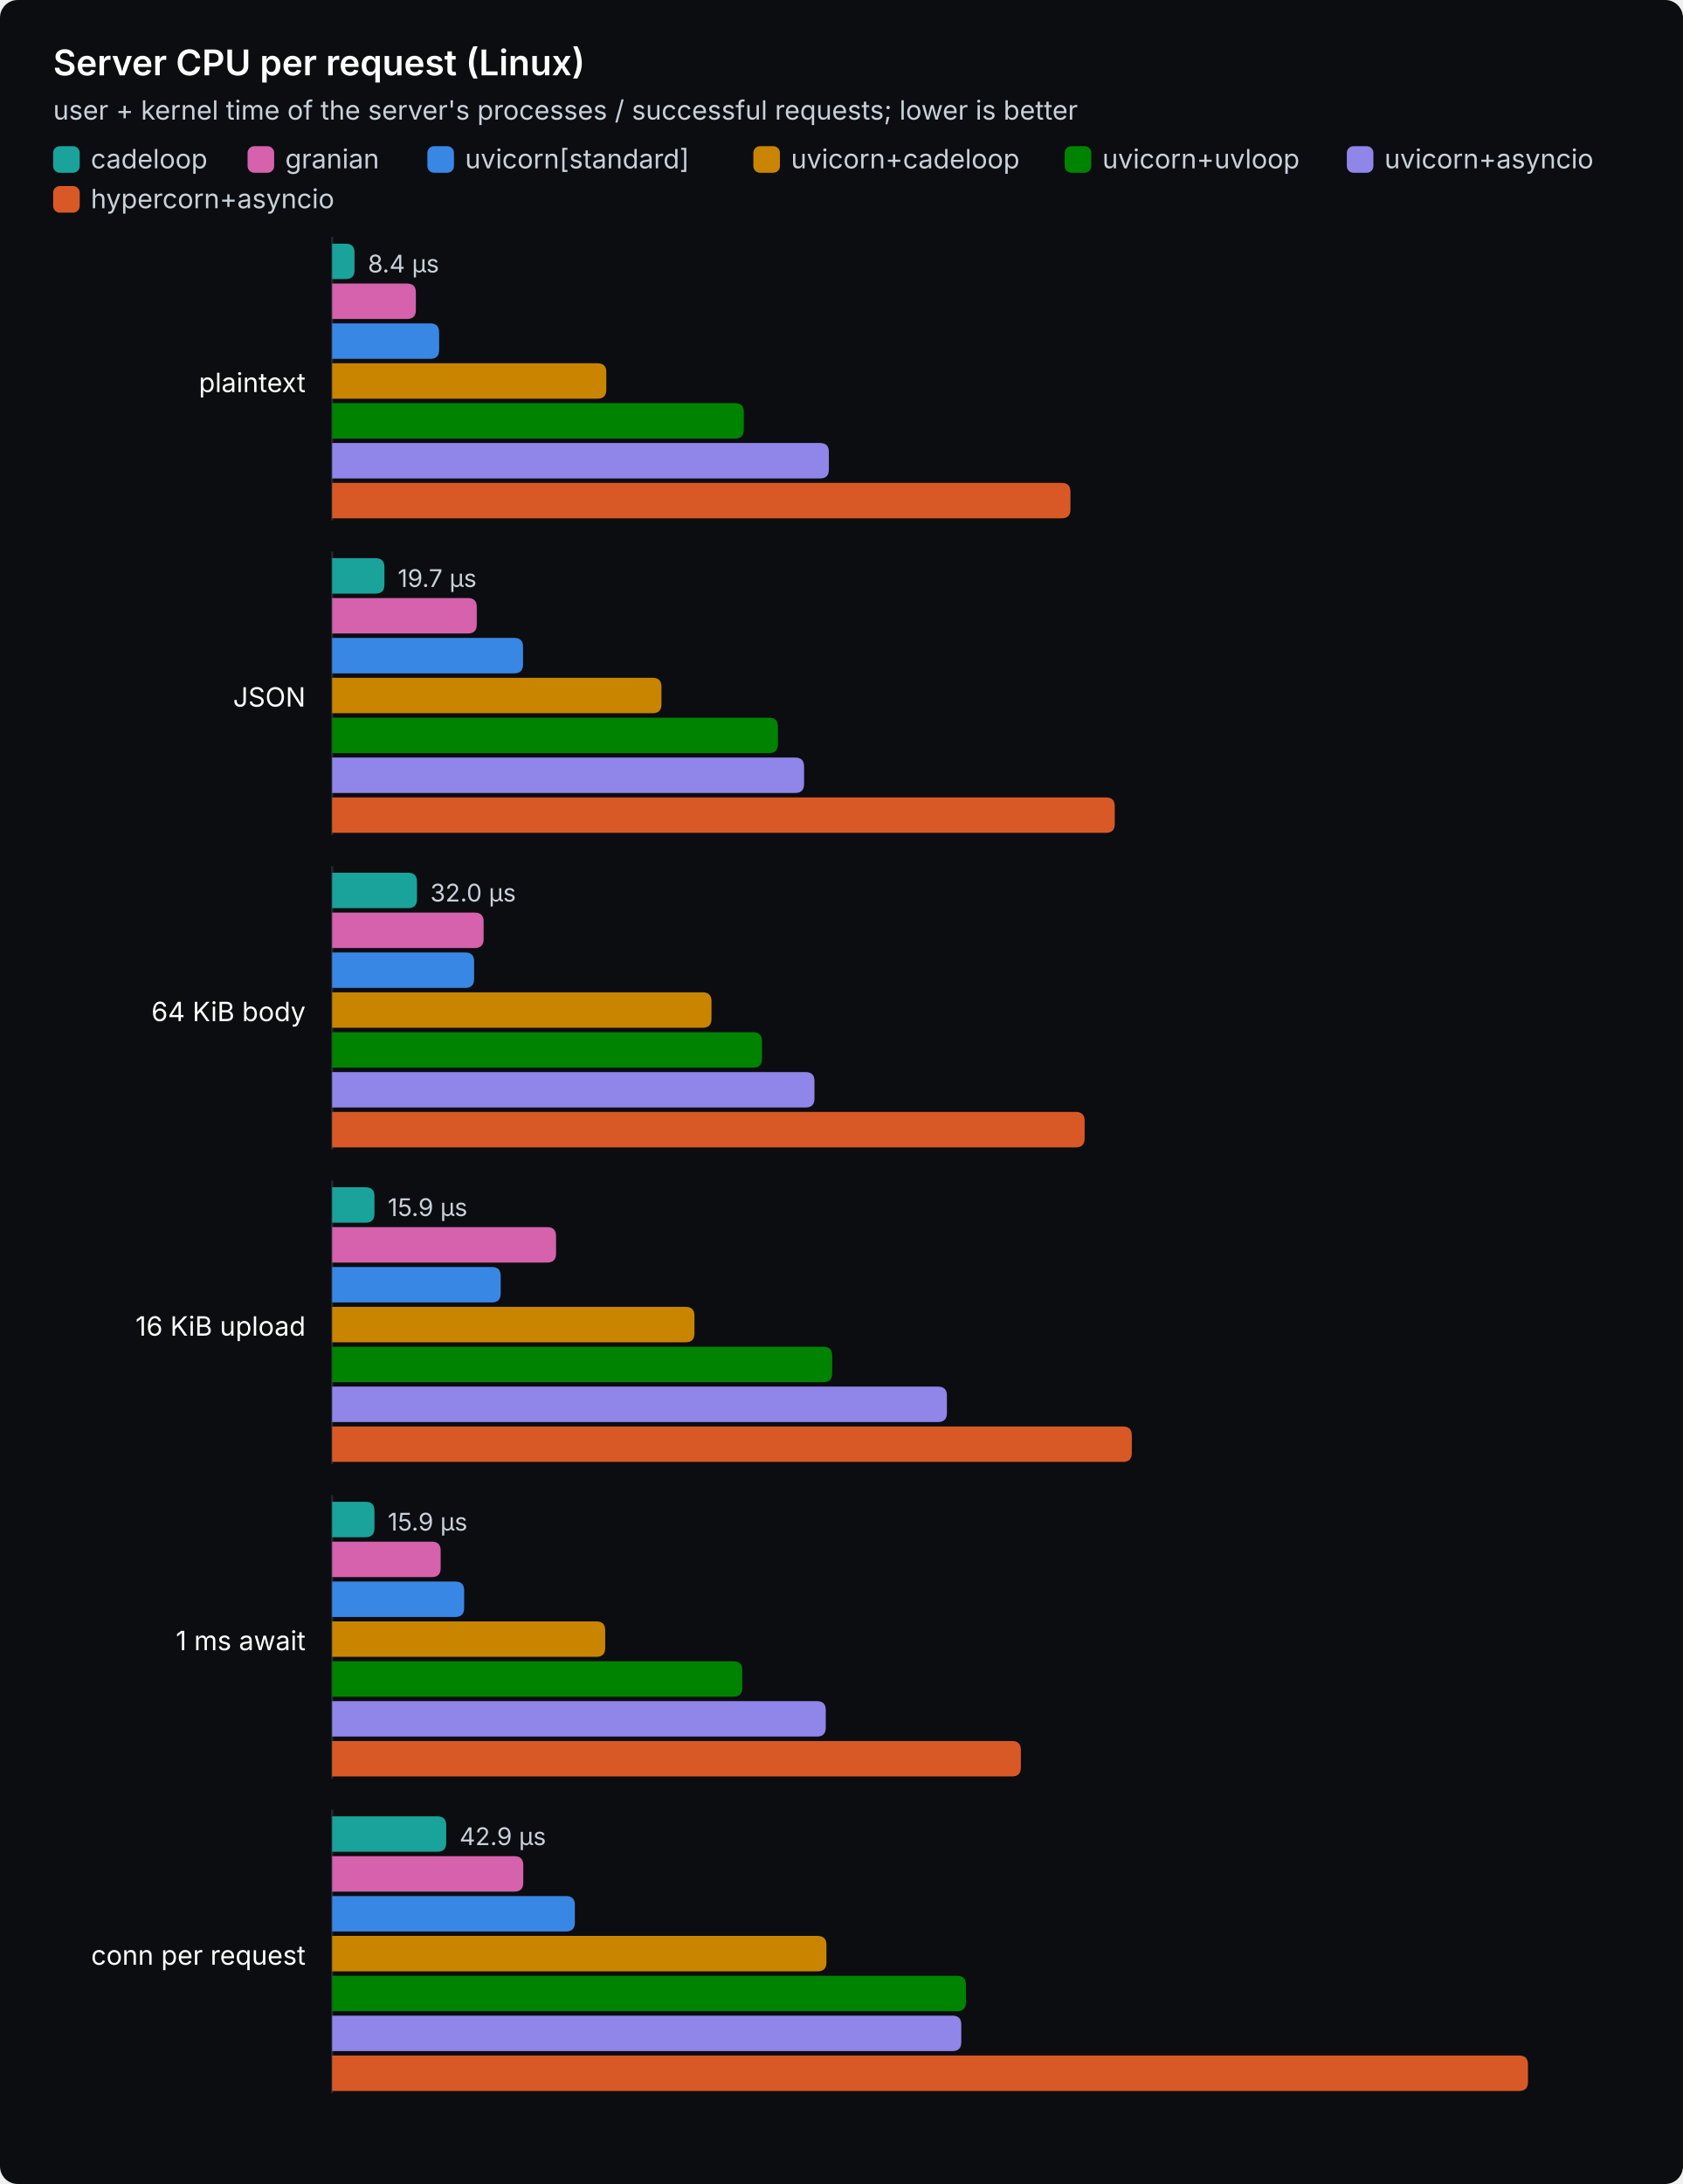
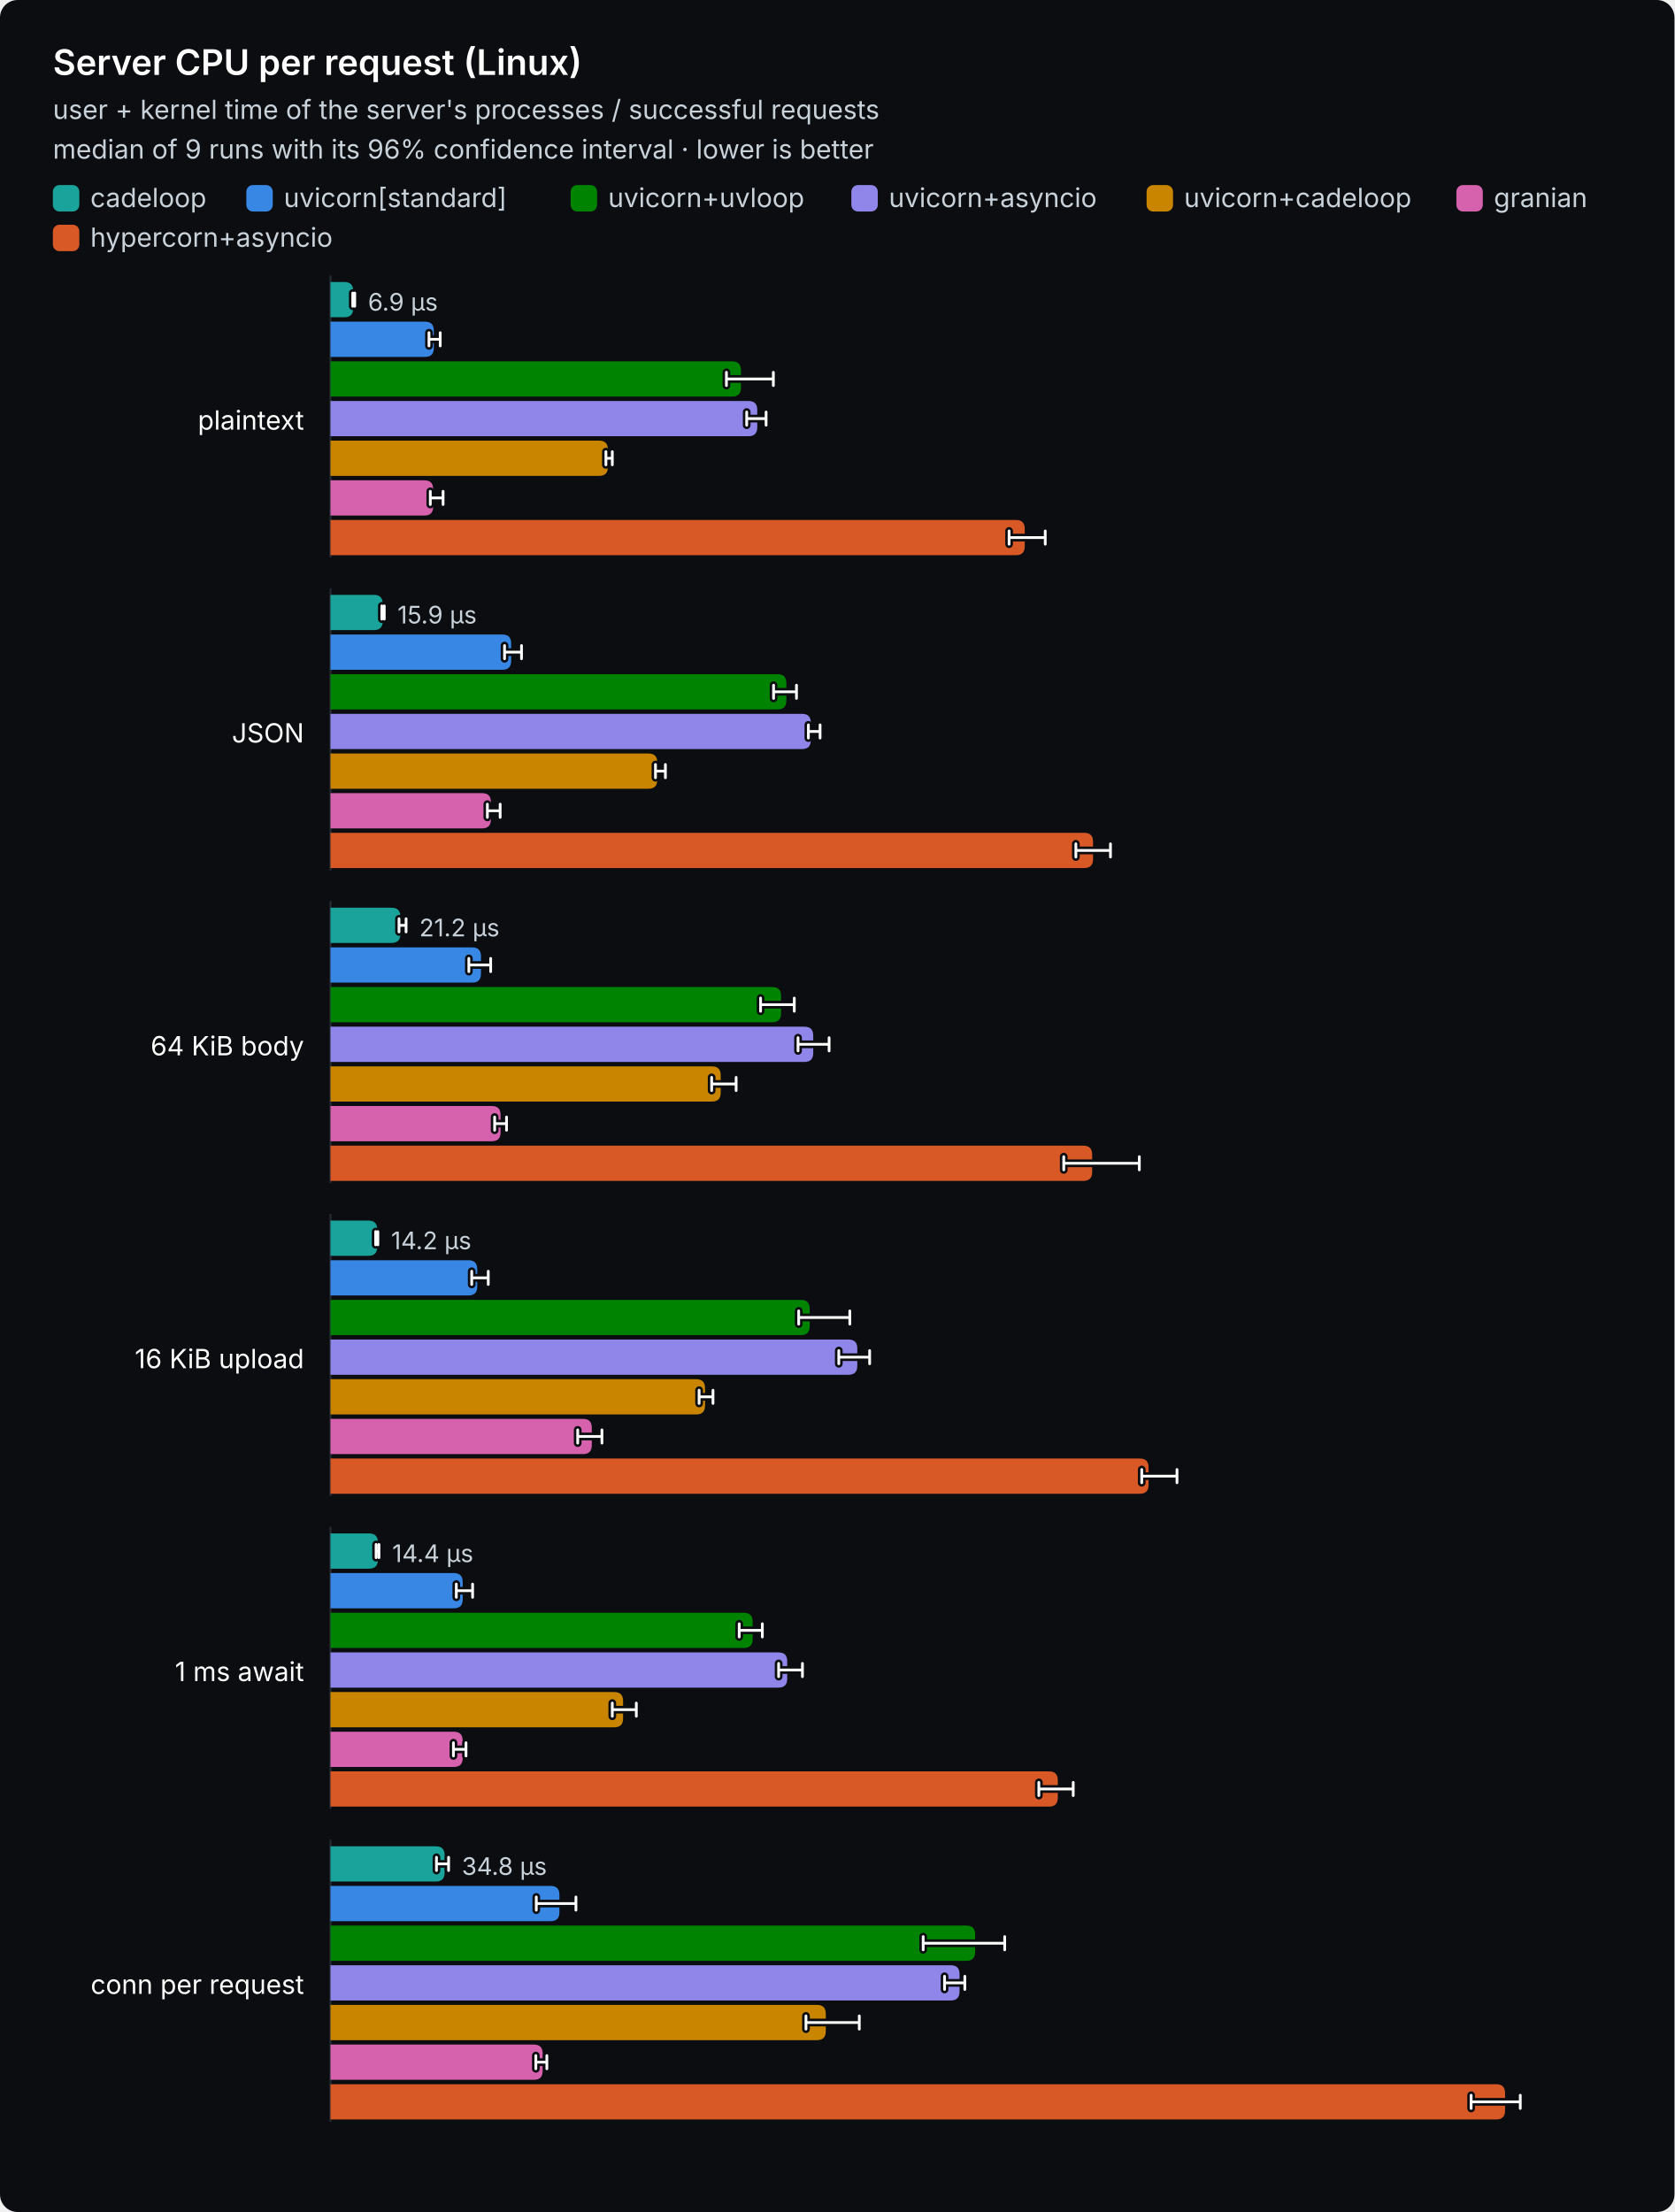
- <svg xmlns="http://www.w3.org/2000/svg" viewBox="0 0 760 986" width="760" height="986" font-family="system-ui, -apple-system, 'Segoe UI', sans-serif">
-   <rect width="760" height="986" fill="#0B0D11" rx="8" />
+ <svg xmlns="http://www.w3.org/2000/svg" viewBox="0 0 760 1004" width="760" height="1004" font-family="system-ui, -apple-system, 'Segoe UI', sans-serif">
+   <rect width="760" height="1004" fill="#0B0D11" rx="8" />
  <text x="24" y="34" font-size="16" font-weight="600" fill="#ffffff">Server CPU per request (Linux)</text>
-   <text x="24" y="54" font-size="12" fill="#c9d1d9">user + kernel time of the server's processes / successful requests; lower is better</text>
-   <rect x="24.0" y="66" width="12" height="12" rx="3" fill="#1aa39a" />
-   <text x="41.0" y="76" font-size="12" fill="#c9d1d9">cadeloop</text>
-   <rect x="111.8" y="66" width="12" height="12" rx="3" fill="#d661ad" />
-   <text x="128.8" y="76" font-size="12" fill="#c9d1d9">granian</text>
-   <rect x="193.0" y="66" width="12" height="12" rx="3" fill="#3987e5" />
-   <text x="210.0" y="76" font-size="12" fill="#c9d1d9">uvicorn[standard]</text>
-   <rect x="340.2" y="66" width="12" height="12" rx="3" fill="#c98500" />
-   <text x="357.2" y="76" font-size="12" fill="#c9d1d9">uvicorn+cadeloop</text>
-   <rect x="480.8" y="66" width="12" height="12" rx="3" fill="#008300" />
-   <text x="497.8" y="76" font-size="12" fill="#c9d1d9">uvicorn+uvloop</text>
-   <rect x="608.2" y="66" width="12" height="12" rx="3" fill="#9085e9" />
-   <text x="625.2" y="76" font-size="12" fill="#c9d1d9">uvicorn+asyncio</text>
-   <rect x="24.0" y="84" width="12" height="12" rx="3" fill="#d95926" />
-   <text x="41.0" y="94" font-size="12" fill="#c9d1d9">hypercorn+asyncio</text>
-   <text x="138" y="177.0" font-size="12" text-anchor="end" fill="#ffffff">plaintext</text>
-   <line x1="150" y1="107" x2="150" y2="235" stroke="#232830" stroke-width="1" />
-   <path d="M150.0,110.0 h6.1 q4.0,0 4.0,4.0 v8.0 q0,4.0 -4.0,4.0 h-6.1 z" fill="#1aa39a" />
-   <rect x="150.0" y="109.0" width="0" height="0" fill="#0B0D11" />
-   <text x="166.1" y="123" font-size="11" fill="#c9d1d9">8.4 µs</text>
-   <path d="M150.0,128.0 h33.8 q4.0,0 4.0,4.0 v8.0 q0,4.0 -4.0,4.0 h-33.8 z" fill="#d661ad" />
+   <text x="24" y="54" font-size="12" fill="#c9d1d9">user + kernel time of the server's processes / successful requests</text>
+   <text x="24" y="72" font-size="12" fill="#c9d1d9">median of 9 runs with its 96% confidence interval · lower is better</text>
+   <rect x="24.0" y="84" width="12" height="12" rx="3" fill="#1aa39a" />
+   <text x="41.0" y="94" font-size="12" fill="#c9d1d9">cadeloop</text>
+   <rect x="111.8" y="84" width="12" height="12" rx="3" fill="#3987e5" />
+   <text x="128.8" y="94" font-size="12" fill="#c9d1d9">uvicorn[standard]</text>
+   <rect x="259.0" y="84" width="12" height="12" rx="3" fill="#008300" />
+   <text x="276.0" y="94" font-size="12" fill="#c9d1d9">uvicorn+uvloop</text>
+   <rect x="386.4" y="84" width="12" height="12" rx="3" fill="#9085e9" />
+   <text x="403.4" y="94" font-size="12" fill="#c9d1d9">uvicorn+asyncio</text>
+   <rect x="520.4" y="84" width="12" height="12" rx="3" fill="#c98500" />
+   <text x="537.4" y="94" font-size="12" fill="#c9d1d9">uvicorn+cadeloop</text>
+   <rect x="661.0" y="84" width="12" height="12" rx="3" fill="#d661ad" />
+   <text x="678.0" y="94" font-size="12" fill="#c9d1d9">granian</text>
+   <rect x="24.0" y="102" width="12" height="12" rx="3" fill="#d95926" />
+   <text x="41.0" y="112" font-size="12" fill="#c9d1d9">hypercorn+asyncio</text>
+   <text x="138" y="195.0" font-size="12" text-anchor="end" fill="#ffffff">plaintext</text>
+   <line x1="150" y1="125" x2="150" y2="253" stroke="#232830" stroke-width="1" />
+   <path d="M150.0,128.0 h6.3 q4.0,0 4.0,4.0 v8.0 q0,4.0 -4.0,4.0 h-6.3 z" fill="#1aa39a" />
  <rect x="150.0" y="127.0" width="0" height="0" fill="#0B0D11" />
-   <path d="M150.0,146.0 h44.3 q4.0,0 4.0,4.0 v8.0 q0,4.0 -4.0,4.0 h-44.3 z" fill="#3987e5" />
+   <path d="M160.1,136.0 H161.0 M160.1,133.0 V139.0 M161.0,133.0 V139.0" fill="none" stroke="#0B0D11" stroke-width="3.5" stroke-linecap="round" />
+   <path d="M160.1,136.0 H161.0 M160.1,133.0 V139.0 M161.0,133.0 V139.0" fill="none" stroke="#ffffff" stroke-width="1.25" stroke-linecap="round" />
+   <text x="167.0" y="141" font-size="11" fill="#c9d1d9">6.9 µs</text>
+   <path d="M150.0,146.0 h42.9 q4.0,0 4.0,4.0 v8.0 q0,4.0 -4.0,4.0 h-42.9 z" fill="#3987e5" />
  <rect x="150.0" y="145.0" width="0" height="0" fill="#0B0D11" />
-   <path d="M150.0,164.0 h119.8 q4.0,0 4.0,4.0 v8.0 q0,4.0 -4.0,4.0 h-119.8 z" fill="#c98500" />
+   <path d="M194.7,154.0 H199.8 M194.7,151.0 V157.0 M199.8,151.0 V157.0" fill="none" stroke="#0B0D11" stroke-width="3.5" stroke-linecap="round" />
+   <path d="M194.7,154.0 H199.8 M194.7,151.0 V157.0 M199.8,151.0 V157.0" fill="none" stroke="#ffffff" stroke-width="1.25" stroke-linecap="round" />
+   <path d="M150.0,164.0 h182.3 q4.0,0 4.0,4.0 v8.0 q0,4.0 -4.0,4.0 h-182.3 z" fill="#008300" />
  <rect x="150.0" y="163.0" width="0" height="0" fill="#0B0D11" />
-   <path d="M150.0,182.0 h181.9 q4.0,0 4.0,4.0 v8.0 q0,4.0 -4.0,4.0 h-181.9 z" fill="#008300" />
+   <path d="M329.7,172.0 H351.0 M329.7,169.0 V175.0 M351.0,169.0 V175.0" fill="none" stroke="#0B0D11" stroke-width="3.5" stroke-linecap="round" />
+   <path d="M329.7,172.0 H351.0 M329.7,169.0 V175.0 M351.0,169.0 V175.0" fill="none" stroke="#ffffff" stroke-width="1.25" stroke-linecap="round" />
+   <path d="M150.0,182.0 h189.7 q4.0,0 4.0,4.0 v8.0 q0,4.0 -4.0,4.0 h-189.7 z" fill="#9085e9" />
  <rect x="150.0" y="181.0" width="0" height="0" fill="#0B0D11" />
-   <path d="M150.0,200.0 h220.3 q4.0,0 4.0,4.0 v8.0 q0,4.0 -4.0,4.0 h-220.3 z" fill="#9085e9" />
+   <path d="M338.9,190.0 H347.7 M338.9,187.0 V193.0 M347.7,187.0 V193.0" fill="none" stroke="#0B0D11" stroke-width="3.5" stroke-linecap="round" />
+   <path d="M338.9,190.0 H347.7 M338.9,187.0 V193.0 M347.7,187.0 V193.0" fill="none" stroke="#ffffff" stroke-width="1.25" stroke-linecap="round" />
+   <path d="M150.0,200.0 h121.9 q4.0,0 4.0,4.0 v8.0 q0,4.0 -4.0,4.0 h-121.9 z" fill="#c98500" />
  <rect x="150.0" y="199.0" width="0" height="0" fill="#0B0D11" />
-   <path d="M150.0,218.0 h329.4 q4.0,0 4.0,4.0 v8.0 q0,4.0 -4.0,4.0 h-329.4 z" fill="#d95926" />
+   <path d="M275.0,208.0 H277.9 M275.0,205.0 V211.0 M277.9,205.0 V211.0" fill="none" stroke="#0B0D11" stroke-width="3.5" stroke-linecap="round" />
+   <path d="M275.0,208.0 H277.9 M275.0,205.0 V211.0 M277.9,205.0 V211.0" fill="none" stroke="#ffffff" stroke-width="1.25" stroke-linecap="round" />
+   <path d="M150.0,218.0 h42.6 q4.0,0 4.0,4.0 v8.0 q0,4.0 -4.0,4.0 h-42.6 z" fill="#d661ad" />
  <rect x="150.0" y="217.0" width="0" height="0" fill="#0B0D11" />
-   <text x="138" y="319.0" font-size="12" text-anchor="end" fill="#ffffff">JSON</text>
-   <line x1="150" y1="249" x2="150" y2="377" stroke="#232830" stroke-width="1" />
-   <path d="M150.0,252.0 h19.6 q4.0,0 4.0,4.0 v8.0 q0,4.0 -4.0,4.0 h-19.6 z" fill="#1aa39a" />
-   <rect x="150.0" y="251.0" width="0" height="0" fill="#0B0D11" />
-   <text x="179.6" y="265" font-size="11" fill="#c9d1d9">19.7 µs</text>
-   <path d="M150.0,270.0 h61.3 q4.0,0 4.0,4.0 v8.0 q0,4.0 -4.0,4.0 h-61.3 z" fill="#d661ad" />
+   <path d="M195.3,226.0 H201.1 M195.3,223.0 V229.0 M201.1,223.0 V229.0" fill="none" stroke="#0B0D11" stroke-width="3.5" stroke-linecap="round" />
+   <path d="M195.3,226.0 H201.1 M195.3,223.0 V229.0 M201.1,223.0 V229.0" fill="none" stroke="#ffffff" stroke-width="1.25" stroke-linecap="round" />
+   <path d="M150.0,236.0 h311.1 q4.0,0 4.0,4.0 v8.0 q0,4.0 -4.0,4.0 h-311.1 z" fill="#d95926" />
+   <rect x="150.0" y="235.0" width="0" height="0" fill="#0B0D11" />
+   <path d="M458.0,244.0 H474.4 M458.0,241.0 V247.0 M474.4,241.0 V247.0" fill="none" stroke="#0B0D11" stroke-width="3.5" stroke-linecap="round" />
+   <path d="M458.0,244.0 H474.4 M458.0,241.0 V247.0 M474.4,241.0 V247.0" fill="none" stroke="#ffffff" stroke-width="1.25" stroke-linecap="round" />
+   <text x="138" y="337.0" font-size="12" text-anchor="end" fill="#ffffff">JSON</text>
+   <line x1="150" y1="267" x2="150" y2="395" stroke="#232830" stroke-width="1" />
+   <path d="M150.0,270.0 h19.7 q4.0,0 4.0,4.0 v8.0 q0,4.0 -4.0,4.0 h-19.7 z" fill="#1aa39a" />
  <rect x="150.0" y="269.0" width="0" height="0" fill="#0B0D11" />
-   <path d="M150.0,288.0 h82.2 q4.0,0 4.0,4.0 v8.0 q0,4.0 -4.0,4.0 h-82.2 z" fill="#3987e5" />
+   <path d="M173.3,278.0 H174.4 M173.3,275.0 V281.0 M174.4,275.0 V281.0" fill="none" stroke="#0B0D11" stroke-width="3.5" stroke-linecap="round" />
+   <path d="M173.3,278.0 H174.4 M173.3,275.0 V281.0 M174.4,275.0 V281.0" fill="none" stroke="#ffffff" stroke-width="1.25" stroke-linecap="round" />
+   <text x="180.4" y="283" font-size="11" fill="#c9d1d9">15.9 µs</text>
+   <path d="M150.0,288.0 h78.0 q4.0,0 4.0,4.0 v8.0 q0,4.0 -4.0,4.0 h-78.0 z" fill="#3987e5" />
  <rect x="150.0" y="287.0" width="0" height="0" fill="#0B0D11" />
-   <path d="M150.0,306.0 h144.7 q4.0,0 4.0,4.0 v8.0 q0,4.0 -4.0,4.0 h-144.7 z" fill="#c98500" />
+   <path d="M229.0,296.0 H236.7 M229.0,293.0 V299.0 M236.7,293.0 V299.0" fill="none" stroke="#0B0D11" stroke-width="3.5" stroke-linecap="round" />
+   <path d="M229.0,296.0 H236.7 M229.0,293.0 V299.0 M236.7,293.0 V299.0" fill="none" stroke="#ffffff" stroke-width="1.25" stroke-linecap="round" />
+   <path d="M150.0,306.0 h202.9 q4.0,0 4.0,4.0 v8.0 q0,4.0 -4.0,4.0 h-202.9 z" fill="#008300" />
  <rect x="150.0" y="305.0" width="0" height="0" fill="#0B0D11" />
-   <path d="M150.0,324.0 h197.3 q4.0,0 4.0,4.0 v8.0 q0,4.0 -4.0,4.0 h-197.3 z" fill="#008300" />
+   <path d="M351.1,314.0 H361.5 M351.1,311.0 V317.0 M361.5,311.0 V317.0" fill="none" stroke="#0B0D11" stroke-width="3.5" stroke-linecap="round" />
+   <path d="M351.1,314.0 H361.5 M351.1,311.0 V317.0 M361.5,311.0 V317.0" fill="none" stroke="#ffffff" stroke-width="1.25" stroke-linecap="round" />
+   <path d="M150.0,324.0 h214.0 q4.0,0 4.0,4.0 v8.0 q0,4.0 -4.0,4.0 h-214.0 z" fill="#9085e9" />
  <rect x="150.0" y="323.0" width="0" height="0" fill="#0B0D11" />
-   <path d="M150.0,342.0 h209.1 q4.0,0 4.0,4.0 v8.0 q0,4.0 -4.0,4.0 h-209.1 z" fill="#9085e9" />
+   <path d="M366.9,332.0 H372.2 M366.9,329.0 V335.0 M372.2,329.0 V335.0" fill="none" stroke="#0B0D11" stroke-width="3.5" stroke-linecap="round" />
+   <path d="M366.9,332.0 H372.2 M366.9,329.0 V335.0 M372.2,329.0 V335.0" fill="none" stroke="#ffffff" stroke-width="1.25" stroke-linecap="round" />
+   <path d="M150.0,342.0 h144.3 q4.0,0 4.0,4.0 v8.0 q0,4.0 -4.0,4.0 h-144.3 z" fill="#c98500" />
  <rect x="150.0" y="341.0" width="0" height="0" fill="#0B0D11" />
-   <path d="M150.0,360.0 h349.4 q4.0,0 4.0,4.0 v8.0 q0,4.0 -4.0,4.0 h-349.4 z" fill="#d95926" />
+   <path d="M297.5,350.0 H302.0 M297.5,347.0 V353.0 M302.0,347.0 V353.0" fill="none" stroke="#0B0D11" stroke-width="3.5" stroke-linecap="round" />
+   <path d="M297.5,350.0 H302.0 M297.5,347.0 V353.0 M302.0,347.0 V353.0" fill="none" stroke="#ffffff" stroke-width="1.25" stroke-linecap="round" />
+   <path d="M150.0,360.0 h68.8 q4.0,0 4.0,4.0 v8.0 q0,4.0 -4.0,4.0 h-68.8 z" fill="#d661ad" />
  <rect x="150.0" y="359.0" width="0" height="0" fill="#0B0D11" />
-   <text x="138" y="461.0" font-size="12" text-anchor="end" fill="#ffffff">64 KiB body</text>
-   <line x1="150" y1="391" x2="150" y2="519" stroke="#232830" stroke-width="1" />
-   <path d="M150.0,394.0 h34.3 q4.0,0 4.0,4.0 v8.0 q0,4.0 -4.0,4.0 h-34.3 z" fill="#1aa39a" />
-   <rect x="150.0" y="393.0" width="0" height="0" fill="#0B0D11" />
-   <text x="194.3" y="407" font-size="11" fill="#c9d1d9">32.0 µs</text>
-   <path d="M150.0,412.0 h64.4 q4.0,0 4.0,4.0 v8.0 q0,4.0 -4.0,4.0 h-64.4 z" fill="#d661ad" />
+   <path d="M221.2,368.0 H227.0 M221.2,365.0 V371.0 M227.0,365.0 V371.0" fill="none" stroke="#0B0D11" stroke-width="3.5" stroke-linecap="round" />
+   <path d="M221.2,368.0 H227.0 M221.2,365.0 V371.0 M227.0,365.0 V371.0" fill="none" stroke="#ffffff" stroke-width="1.25" stroke-linecap="round" />
+   <path d="M150.0,378.0 h342.1 q4.0,0 4.0,4.0 v8.0 q0,4.0 -4.0,4.0 h-342.1 z" fill="#d95926" />
+   <rect x="150.0" y="377.0" width="0" height="0" fill="#0B0D11" />
+   <path d="M488.3,386.0 H504.0 M488.3,383.0 V389.0 M504.0,383.0 V389.0" fill="none" stroke="#0B0D11" stroke-width="3.5" stroke-linecap="round" />
+   <path d="M488.3,386.0 H504.0 M488.3,383.0 V389.0 M504.0,383.0 V389.0" fill="none" stroke="#ffffff" stroke-width="1.25" stroke-linecap="round" />
+   <text x="138" y="479.0" font-size="12" text-anchor="end" fill="#ffffff">64 KiB body</text>
+   <line x1="150" y1="409" x2="150" y2="537" stroke="#232830" stroke-width="1" />
+   <path d="M150.0,412.0 h27.7 q4.0,0 4.0,4.0 v8.0 q0,4.0 -4.0,4.0 h-27.7 z" fill="#1aa39a" />
  <rect x="150.0" y="411.0" width="0" height="0" fill="#0B0D11" />
-   <path d="M150.0,430.0 h60.1 q4.0,0 4.0,4.0 v8.0 q0,4.0 -4.0,4.0 h-60.1 z" fill="#3987e5" />
+   <path d="M181.1,420.0 H184.3 M181.1,417.0 V423.0 M184.3,417.0 V423.0" fill="none" stroke="#0B0D11" stroke-width="3.5" stroke-linecap="round" />
+   <path d="M181.1,420.0 H184.3 M181.1,417.0 V423.0 M184.3,417.0 V423.0" fill="none" stroke="#ffffff" stroke-width="1.25" stroke-linecap="round" />
+   <text x="190.3" y="425" font-size="11" fill="#c9d1d9">21.2 µs</text>
+   <path d="M150.0,430.0 h64.3 q4.0,0 4.0,4.0 v8.0 q0,4.0 -4.0,4.0 h-64.3 z" fill="#3987e5" />
  <rect x="150.0" y="429.0" width="0" height="0" fill="#0B0D11" />
-   <path d="M150.0,448.0 h167.3 q4.0,0 4.0,4.0 v8.0 q0,4.0 -4.0,4.0 h-167.3 z" fill="#c98500" />
+   <path d="M212.8,438.0 H222.7 M212.8,435.0 V441.0 M222.7,435.0 V441.0" fill="none" stroke="#0B0D11" stroke-width="3.5" stroke-linecap="round" />
+   <path d="M212.8,438.0 H222.7 M212.8,435.0 V441.0 M222.7,435.0 V441.0" fill="none" stroke="#ffffff" stroke-width="1.25" stroke-linecap="round" />
+   <path d="M150.0,448.0 h200.5 q4.0,0 4.0,4.0 v8.0 q0,4.0 -4.0,4.0 h-200.5 z" fill="#008300" />
  <rect x="150.0" y="447.0" width="0" height="0" fill="#0B0D11" />
-   <path d="M150.0,466.0 h190.1 q4.0,0 4.0,4.0 v8.0 q0,4.0 -4.0,4.0 h-190.1 z" fill="#008300" />
+   <path d="M345.2,456.0 H360.5 M345.2,453.0 V459.0 M360.5,453.0 V459.0" fill="none" stroke="#0B0D11" stroke-width="3.5" stroke-linecap="round" />
+   <path d="M345.2,456.0 H360.5 M345.2,453.0 V459.0 M360.5,453.0 V459.0" fill="none" stroke="#ffffff" stroke-width="1.25" stroke-linecap="round" />
+   <path d="M150.0,466.0 h215.1 q4.0,0 4.0,4.0 v8.0 q0,4.0 -4.0,4.0 h-215.1 z" fill="#9085e9" />
  <rect x="150.0" y="465.0" width="0" height="0" fill="#0B0D11" />
-   <path d="M150.0,484.0 h213.8 q4.0,0 4.0,4.0 v8.0 q0,4.0 -4.0,4.0 h-213.8 z" fill="#9085e9" />
+   <path d="M362.2,474.0 H376.3 M362.2,471.0 V477.0 M376.3,471.0 V477.0" fill="none" stroke="#0B0D11" stroke-width="3.5" stroke-linecap="round" />
+   <path d="M362.2,474.0 H376.3 M362.2,471.0 V477.0 M376.3,471.0 V477.0" fill="none" stroke="#ffffff" stroke-width="1.25" stroke-linecap="round" />
+   <path d="M150.0,484.0 h173.1 q4.0,0 4.0,4.0 v8.0 q0,4.0 -4.0,4.0 h-173.1 z" fill="#c98500" />
  <rect x="150.0" y="483.0" width="0" height="0" fill="#0B0D11" />
-   <path d="M150.0,502.0 h335.8 q4.0,0 4.0,4.0 v8.0 q0,4.0 -4.0,4.0 h-335.8 z" fill="#d95926" />
+   <path d="M323.0,492.0 H334.1 M323.0,489.0 V495.0 M334.1,489.0 V495.0" fill="none" stroke="#0B0D11" stroke-width="3.5" stroke-linecap="round" />
+   <path d="M323.0,492.0 H334.1 M323.0,489.0 V495.0 M334.1,489.0 V495.0" fill="none" stroke="#ffffff" stroke-width="1.25" stroke-linecap="round" />
+   <path d="M150.0,502.0 h73.2 q4.0,0 4.0,4.0 v8.0 q0,4.0 -4.0,4.0 h-73.2 z" fill="#d661ad" />
  <rect x="150.0" y="501.0" width="0" height="0" fill="#0B0D11" />
-   <text x="138" y="603.0" font-size="12" text-anchor="end" fill="#ffffff">16 KiB upload</text>
-   <line x1="150" y1="533" x2="150" y2="661" stroke="#232830" stroke-width="1" />
-   <path d="M150.0,536.0 h15.1 q4.0,0 4.0,4.0 v8.0 q0,4.0 -4.0,4.0 h-15.1 z" fill="#1aa39a" />
-   <rect x="150.0" y="535.0" width="0" height="0" fill="#0B0D11" />
-   <text x="175.1" y="549" font-size="11" fill="#c9d1d9">15.9 µs</text>
-   <path d="M150.0,554.0 h97.1 q4.0,0 4.0,4.0 v8.0 q0,4.0 -4.0,4.0 h-97.1 z" fill="#d661ad" />
+   <path d="M224.5,510.0 H229.9 M224.5,507.0 V513.0 M229.9,507.0 V513.0" fill="none" stroke="#0B0D11" stroke-width="3.5" stroke-linecap="round" />
+   <path d="M224.5,510.0 H229.9 M224.5,507.0 V513.0 M229.9,507.0 V513.0" fill="none" stroke="#ffffff" stroke-width="1.25" stroke-linecap="round" />
+   <path d="M150.0,520.0 h341.7 q4.0,0 4.0,4.0 v8.0 q0,4.0 -4.0,4.0 h-341.7 z" fill="#d95926" />
+   <rect x="150.0" y="519.0" width="0" height="0" fill="#0B0D11" />
+   <path d="M482.8,528.0 H517.1 M482.8,525.0 V531.0 M517.1,525.0 V531.0" fill="none" stroke="#0B0D11" stroke-width="3.5" stroke-linecap="round" />
+   <path d="M482.8,528.0 H517.1 M482.8,525.0 V531.0 M517.1,525.0 V531.0" fill="none" stroke="#ffffff" stroke-width="1.25" stroke-linecap="round" />
+   <text x="138" y="621.0" font-size="12" text-anchor="end" fill="#ffffff">16 KiB upload</text>
+   <line x1="150" y1="551" x2="150" y2="679" stroke="#232830" stroke-width="1" />
+   <path d="M150.0,554.0 h17.2 q4.0,0 4.0,4.0 v8.0 q0,4.0 -4.0,4.0 h-17.2 z" fill="#1aa39a" />
  <rect x="150.0" y="553.0" width="0" height="0" fill="#0B0D11" />
-   <path d="M150.0,572.0 h72.1 q4.0,0 4.0,4.0 v8.0 q0,4.0 -4.0,4.0 h-72.1 z" fill="#3987e5" />
+   <path d="M170.5,562.0 H171.5 M170.5,559.0 V565.0 M171.5,559.0 V565.0" fill="none" stroke="#0B0D11" stroke-width="3.5" stroke-linecap="round" />
+   <path d="M170.5,562.0 H171.5 M170.5,559.0 V565.0 M171.5,559.0 V565.0" fill="none" stroke="#ffffff" stroke-width="1.25" stroke-linecap="round" />
+   <text x="177.5" y="567" font-size="11" fill="#c9d1d9">14.2 µs</text>
+   <path d="M150.0,572.0 h62.6 q4.0,0 4.0,4.0 v8.0 q0,4.0 -4.0,4.0 h-62.6 z" fill="#3987e5" />
  <rect x="150.0" y="571.0" width="0" height="0" fill="#0B0D11" />
-   <path d="M150.0,590.0 h159.6 q4.0,0 4.0,4.0 v8.0 q0,4.0 -4.0,4.0 h-159.6 z" fill="#c98500" />
+   <path d="M214.1,580.0 H221.6 M214.1,577.0 V583.0 M221.6,577.0 V583.0" fill="none" stroke="#0B0D11" stroke-width="3.5" stroke-linecap="round" />
+   <path d="M214.1,580.0 H221.6 M214.1,577.0 V583.0 M221.6,577.0 V583.0" fill="none" stroke="#ffffff" stroke-width="1.25" stroke-linecap="round" />
+   <path d="M150.0,590.0 h213.5 q4.0,0 4.0,4.0 v8.0 q0,4.0 -4.0,4.0 h-213.5 z" fill="#008300" />
  <rect x="150.0" y="589.0" width="0" height="0" fill="#0B0D11" />
-   <path d="M150.0,608.0 h221.8 q4.0,0 4.0,4.0 v8.0 q0,4.0 -4.0,4.0 h-221.8 z" fill="#008300" />
+   <path d="M362.5,598.0 H385.7 M362.5,595.0 V601.0 M385.7,595.0 V601.0" fill="none" stroke="#0B0D11" stroke-width="3.5" stroke-linecap="round" />
+   <path d="M362.5,598.0 H385.7 M362.5,595.0 V601.0 M385.7,595.0 V601.0" fill="none" stroke="#ffffff" stroke-width="1.25" stroke-linecap="round" />
+   <path d="M150.0,608.0 h235.1 q4.0,0 4.0,4.0 v8.0 q0,4.0 -4.0,4.0 h-235.1 z" fill="#9085e9" />
  <rect x="150.0" y="607.0" width="0" height="0" fill="#0B0D11" />
-   <path d="M150.0,626.0 h273.6 q4.0,0 4.0,4.0 v8.0 q0,4.0 -4.0,4.0 h-273.6 z" fill="#9085e9" />
+   <path d="M380.7,616.0 H394.7 M380.7,613.0 V619.0 M394.7,613.0 V619.0" fill="none" stroke="#0B0D11" stroke-width="3.5" stroke-linecap="round" />
+   <path d="M380.7,616.0 H394.7 M380.7,613.0 V619.0 M394.7,613.0 V619.0" fill="none" stroke="#ffffff" stroke-width="1.25" stroke-linecap="round" />
+   <path d="M150.0,626.0 h166.0 q4.0,0 4.0,4.0 v8.0 q0,4.0 -4.0,4.0 h-166.0 z" fill="#c98500" />
  <rect x="150.0" y="625.0" width="0" height="0" fill="#0B0D11" />
-   <path d="M150.0,644.0 h357.1 q4.0,0 4.0,4.0 v8.0 q0,4.0 -4.0,4.0 h-357.1 z" fill="#d95926" />
+   <path d="M317.3,634.0 H323.6 M317.3,631.0 V637.0 M323.6,631.0 V637.0" fill="none" stroke="#0B0D11" stroke-width="3.5" stroke-linecap="round" />
+   <path d="M317.3,634.0 H323.6 M317.3,631.0 V637.0 M323.6,631.0 V637.0" fill="none" stroke="#ffffff" stroke-width="1.25" stroke-linecap="round" />
+   <path d="M150.0,644.0 h114.6 q4.0,0 4.0,4.0 v8.0 q0,4.0 -4.0,4.0 h-114.6 z" fill="#d661ad" />
  <rect x="150.0" y="643.0" width="0" height="0" fill="#0B0D11" />
-   <text x="138" y="745.0" font-size="12" text-anchor="end" fill="#ffffff">1 ms await</text>
-   <line x1="150" y1="675" x2="150" y2="803" stroke="#232830" stroke-width="1" />
-   <path d="M150.0,678.0 h15.1 q4.0,0 4.0,4.0 v8.0 q0,4.0 -4.0,4.0 h-15.1 z" fill="#1aa39a" />
-   <rect x="150.0" y="677.0" width="0" height="0" fill="#0B0D11" />
-   <text x="175.1" y="691" font-size="11" fill="#c9d1d9">15.9 µs</text>
-   <path d="M150.0,696.0 h45.0 q4.0,0 4.0,4.0 v8.0 q0,4.0 -4.0,4.0 h-45.0 z" fill="#d661ad" />
+   <path d="M262.2,652.0 H273.2 M262.2,649.0 V655.0 M273.2,649.0 V655.0" fill="none" stroke="#0B0D11" stroke-width="3.5" stroke-linecap="round" />
+   <path d="M262.2,652.0 H273.2 M262.2,649.0 V655.0 M273.2,649.0 V655.0" fill="none" stroke="#ffffff" stroke-width="1.25" stroke-linecap="round" />
+   <path d="M150.0,662.0 h367.3 q4.0,0 4.0,4.0 v8.0 q0,4.0 -4.0,4.0 h-367.3 z" fill="#d95926" />
+   <rect x="150.0" y="661.0" width="0" height="0" fill="#0B0D11" />
+   <path d="M518.2,670.0 H534.2 M518.2,667.0 V673.0 M534.2,667.0 V673.0" fill="none" stroke="#0B0D11" stroke-width="3.5" stroke-linecap="round" />
+   <path d="M518.2,670.0 H534.2 M518.2,667.0 V673.0 M534.2,667.0 V673.0" fill="none" stroke="#ffffff" stroke-width="1.25" stroke-linecap="round" />
+   <text x="138" y="763.0" font-size="12" text-anchor="end" fill="#ffffff">1 ms await</text>
+   <line x1="150" y1="693" x2="150" y2="821" stroke="#232830" stroke-width="1" />
+   <path d="M150.0,696.0 h17.5 q4.0,0 4.0,4.0 v8.0 q0,4.0 -4.0,4.0 h-17.5 z" fill="#1aa39a" />
  <rect x="150.0" y="695.0" width="0" height="0" fill="#0B0D11" />
-   <path d="M150.0,714.0 h55.6 q4.0,0 4.0,4.0 v8.0 q0,4.0 -4.0,4.0 h-55.6 z" fill="#3987e5" />
+   <path d="M170.7,704.0 H172.0 M170.7,701.0 V707.0 M172.0,701.0 V707.0" fill="none" stroke="#0B0D11" stroke-width="3.5" stroke-linecap="round" />
+   <path d="M170.7,704.0 H172.0 M170.7,701.0 V707.0 M172.0,701.0 V707.0" fill="none" stroke="#ffffff" stroke-width="1.25" stroke-linecap="round" />
+   <text x="178.0" y="709" font-size="11" fill="#c9d1d9">14.4 µs</text>
+   <path d="M150.0,714.0 h56.0 q4.0,0 4.0,4.0 v8.0 q0,4.0 -4.0,4.0 h-56.0 z" fill="#3987e5" />
  <rect x="150.0" y="713.0" width="0" height="0" fill="#0B0D11" />
-   <path d="M150.0,732.0 h119.3 q4.0,0 4.0,4.0 v8.0 q0,4.0 -4.0,4.0 h-119.3 z" fill="#c98500" />
+   <path d="M207.1,722.0 H214.5 M207.1,719.0 V725.0 M214.5,719.0 V725.0" fill="none" stroke="#0B0D11" stroke-width="3.5" stroke-linecap="round" />
+   <path d="M207.1,722.0 H214.5 M207.1,719.0 V725.0 M214.5,719.0 V725.0" fill="none" stroke="#ffffff" stroke-width="1.25" stroke-linecap="round" />
+   <path d="M150.0,732.0 h187.6 q4.0,0 4.0,4.0 v8.0 q0,4.0 -4.0,4.0 h-187.6 z" fill="#008300" />
  <rect x="150.0" y="731.0" width="0" height="0" fill="#0B0D11" />
-   <path d="M150.0,750.0 h181.2 q4.0,0 4.0,4.0 v8.0 q0,4.0 -4.0,4.0 h-181.2 z" fill="#008300" />
+   <path d="M335.5,740.0 H346.0 M335.5,737.0 V743.0 M346.0,737.0 V743.0" fill="none" stroke="#0B0D11" stroke-width="3.5" stroke-linecap="round" />
+   <path d="M335.5,740.0 H346.0 M335.5,737.0 V743.0 M346.0,737.0 V743.0" fill="none" stroke="#ffffff" stroke-width="1.25" stroke-linecap="round" />
+   <path d="M150.0,750.0 h203.3 q4.0,0 4.0,4.0 v8.0 q0,4.0 -4.0,4.0 h-203.3 z" fill="#9085e9" />
  <rect x="150.0" y="749.0" width="0" height="0" fill="#0B0D11" />
-   <path d="M150.0,768.0 h218.9 q4.0,0 4.0,4.0 v8.0 q0,4.0 -4.0,4.0 h-218.9 z" fill="#9085e9" />
+   <path d="M353.4,758.0 H364.2 M353.4,755.0 V761.0 M364.2,755.0 V761.0" fill="none" stroke="#0B0D11" stroke-width="3.5" stroke-linecap="round" />
+   <path d="M353.4,758.0 H364.2 M353.4,755.0 V761.0 M364.2,755.0 V761.0" fill="none" stroke="#ffffff" stroke-width="1.25" stroke-linecap="round" />
+   <path d="M150.0,768.0 h128.8 q4.0,0 4.0,4.0 v8.0 q0,4.0 -4.0,4.0 h-128.8 z" fill="#c98500" />
  <rect x="150.0" y="767.0" width="0" height="0" fill="#0B0D11" />
-   <path d="M150.0,786.0 h307.0 q4.0,0 4.0,4.0 v8.0 q0,4.0 -4.0,4.0 h-307.0 z" fill="#d95926" />
+   <path d="M277.9,776.0 H288.8 M277.9,773.0 V779.0 M288.8,773.0 V779.0" fill="none" stroke="#0B0D11" stroke-width="3.5" stroke-linecap="round" />
+   <path d="M277.9,776.0 H288.8 M277.9,773.0 V779.0 M288.8,773.0 V779.0" fill="none" stroke="#ffffff" stroke-width="1.25" stroke-linecap="round" />
+   <path d="M150.0,786.0 h56.0 q4.0,0 4.0,4.0 v8.0 q0,4.0 -4.0,4.0 h-56.0 z" fill="#d661ad" />
  <rect x="150.0" y="785.0" width="0" height="0" fill="#0B0D11" />
-   <text x="138" y="887.0" font-size="12" text-anchor="end" fill="#ffffff">conn per request</text>
-   <line x1="150" y1="817" x2="150" y2="945" stroke="#232830" stroke-width="1" />
-   <path d="M150.0,820.0 h47.5 q4.0,0 4.0,4.0 v8.0 q0,4.0 -4.0,4.0 h-47.5 z" fill="#1aa39a" />
-   <rect x="150.0" y="819.0" width="0" height="0" fill="#0B0D11" />
-   <text x="207.5" y="833" font-size="11" fill="#c9d1d9">42.9 µs</text>
-   <path d="M150.0,838.0 h82.3 q4.0,0 4.0,4.0 v8.0 q0,4.0 -4.0,4.0 h-82.3 z" fill="#d661ad" />
+   <path d="M205.8,794.0 H211.5 M205.8,791.0 V797.0 M211.5,791.0 V797.0" fill="none" stroke="#0B0D11" stroke-width="3.5" stroke-linecap="round" />
+   <path d="M205.8,794.0 H211.5 M205.8,791.0 V797.0 M211.5,791.0 V797.0" fill="none" stroke="#ffffff" stroke-width="1.25" stroke-linecap="round" />
+   <path d="M150.0,804.0 h326.1 q4.0,0 4.0,4.0 v8.0 q0,4.0 -4.0,4.0 h-326.1 z" fill="#d95926" />
+   <rect x="150.0" y="803.0" width="0" height="0" fill="#0B0D11" />
+   <path d="M471.5,812.0 H487.1 M471.5,809.0 V815.0 M487.1,809.0 V815.0" fill="none" stroke="#0B0D11" stroke-width="3.5" stroke-linecap="round" />
+   <path d="M471.5,812.0 H487.1 M471.5,809.0 V815.0 M487.1,809.0 V815.0" fill="none" stroke="#ffffff" stroke-width="1.25" stroke-linecap="round" />
+   <text x="138" y="905.0" font-size="12" text-anchor="end" fill="#ffffff">conn per request</text>
+   <line x1="150" y1="835" x2="150" y2="963" stroke="#232830" stroke-width="1" />
+   <path d="M150.0,838.0 h47.8 q4.0,0 4.0,4.0 v8.0 q0,4.0 -4.0,4.0 h-47.8 z" fill="#1aa39a" />
  <rect x="150.0" y="837.0" width="0" height="0" fill="#0B0D11" />
-   <path d="M150.0,856.0 h105.6 q4.0,0 4.0,4.0 v8.0 q0,4.0 -4.0,4.0 h-105.6 z" fill="#3987e5" />
+   <path d="M198.1,846.0 H203.6 M198.1,843.0 V849.0 M203.6,843.0 V849.0" fill="none" stroke="#0B0D11" stroke-width="3.5" stroke-linecap="round" />
+   <path d="M198.1,846.0 H203.6 M198.1,843.0 V849.0 M203.6,843.0 V849.0" fill="none" stroke="#ffffff" stroke-width="1.25" stroke-linecap="round" />
+   <text x="209.6" y="851" font-size="11" fill="#c9d1d9">34.8 µs</text>
+   <path d="M150.0,856.0 h99.9 q4.0,0 4.0,4.0 v8.0 q0,4.0 -4.0,4.0 h-99.9 z" fill="#3987e5" />
  <rect x="150.0" y="855.0" width="0" height="0" fill="#0B0D11" />
-   <path d="M150.0,874.0 h219.2 q4.0,0 4.0,4.0 v8.0 q0,4.0 -4.0,4.0 h-219.2 z" fill="#c98500" />
+   <path d="M243.4,864.0 H261.4 M243.4,861.0 V867.0 M261.4,861.0 V867.0" fill="none" stroke="#0B0D11" stroke-width="3.5" stroke-linecap="round" />
+   <path d="M243.4,864.0 H261.4 M243.4,861.0 V867.0 M261.4,861.0 V867.0" fill="none" stroke="#ffffff" stroke-width="1.25" stroke-linecap="round" />
+   <path d="M150.0,874.0 h288.6 q4.0,0 4.0,4.0 v8.0 q0,4.0 -4.0,4.0 h-288.6 z" fill="#008300" />
  <rect x="150.0" y="873.0" width="0" height="0" fill="#0B0D11" />
-   <path d="M150.0,892.0 h282.2 q4.0,0 4.0,4.0 v8.0 q0,4.0 -4.0,4.0 h-282.2 z" fill="#008300" />
+   <path d="M419.0,882.0 H456.0 M419.0,879.0 V885.0 M456.0,879.0 V885.0" fill="none" stroke="#0B0D11" stroke-width="3.5" stroke-linecap="round" />
+   <path d="M419.0,882.0 H456.0 M419.0,879.0 V885.0 M456.0,879.0 V885.0" fill="none" stroke="#ffffff" stroke-width="1.25" stroke-linecap="round" />
+   <path d="M150.0,892.0 h281.5 q4.0,0 4.0,4.0 v8.0 q0,4.0 -4.0,4.0 h-281.5 z" fill="#9085e9" />
  <rect x="150.0" y="891.0" width="0" height="0" fill="#0B0D11" />
-   <path d="M150.0,910.0 h280.1 q4.0,0 4.0,4.0 v8.0 q0,4.0 -4.0,4.0 h-280.1 z" fill="#9085e9" />
+   <path d="M428.7,900.0 H437.9 M428.7,897.0 V903.0 M437.9,897.0 V903.0" fill="none" stroke="#0B0D11" stroke-width="3.5" stroke-linecap="round" />
+   <path d="M428.7,900.0 H437.9 M428.7,897.0 V903.0 M437.9,897.0 V903.0" fill="none" stroke="#ffffff" stroke-width="1.25" stroke-linecap="round" />
+   <path d="M150.0,910.0 h220.8 q4.0,0 4.0,4.0 v8.0 q0,4.0 -4.0,4.0 h-220.8 z" fill="#c98500" />
  <rect x="150.0" y="909.0" width="0" height="0" fill="#0B0D11" />
-   <path d="M150.0,928.0 h536.0 q4.0,0 4.0,4.0 v8.0 q0,4.0 -4.0,4.0 h-536.0 z" fill="#d95926" />
+   <path d="M365.8,918.0 H390.0 M365.8,915.0 V921.0 M390.0,915.0 V921.0" fill="none" stroke="#0B0D11" stroke-width="3.5" stroke-linecap="round" />
+   <path d="M365.8,918.0 H390.0 M365.8,915.0 V921.0 M390.0,915.0 V921.0" fill="none" stroke="#ffffff" stroke-width="1.25" stroke-linecap="round" />
+   <path d="M150.0,928.0 h92.3 q4.0,0 4.0,4.0 v8.0 q0,4.0 -4.0,4.0 h-92.3 z" fill="#d661ad" />
  <rect x="150.0" y="927.0" width="0" height="0" fill="#0B0D11" />
+   <path d="M243.2,936.0 H248.2 M243.2,933.0 V939.0 M248.2,933.0 V939.0" fill="none" stroke="#0B0D11" stroke-width="3.5" stroke-linecap="round" />
+   <path d="M243.2,936.0 H248.2 M243.2,933.0 V939.0 M248.2,933.0 V939.0" fill="none" stroke="#ffffff" stroke-width="1.25" stroke-linecap="round" />
+   <path d="M150.0,946.0 h529.1 q4.0,0 4.0,4.0 v8.0 q0,4.0 -4.0,4.0 h-529.1 z" fill="#d95926" />
+   <rect x="150.0" y="945.0" width="0" height="0" fill="#0B0D11" />
+   <path d="M667.7,954.0 H690.0 M667.7,951.0 V957.0 M690.0,951.0 V957.0" fill="none" stroke="#0B0D11" stroke-width="3.5" stroke-linecap="round" />
+   <path d="M667.7,954.0 H690.0 M667.7,951.0 V957.0 M690.0,951.0 V957.0" fill="none" stroke="#ffffff" stroke-width="1.25" stroke-linecap="round" />
</svg>
